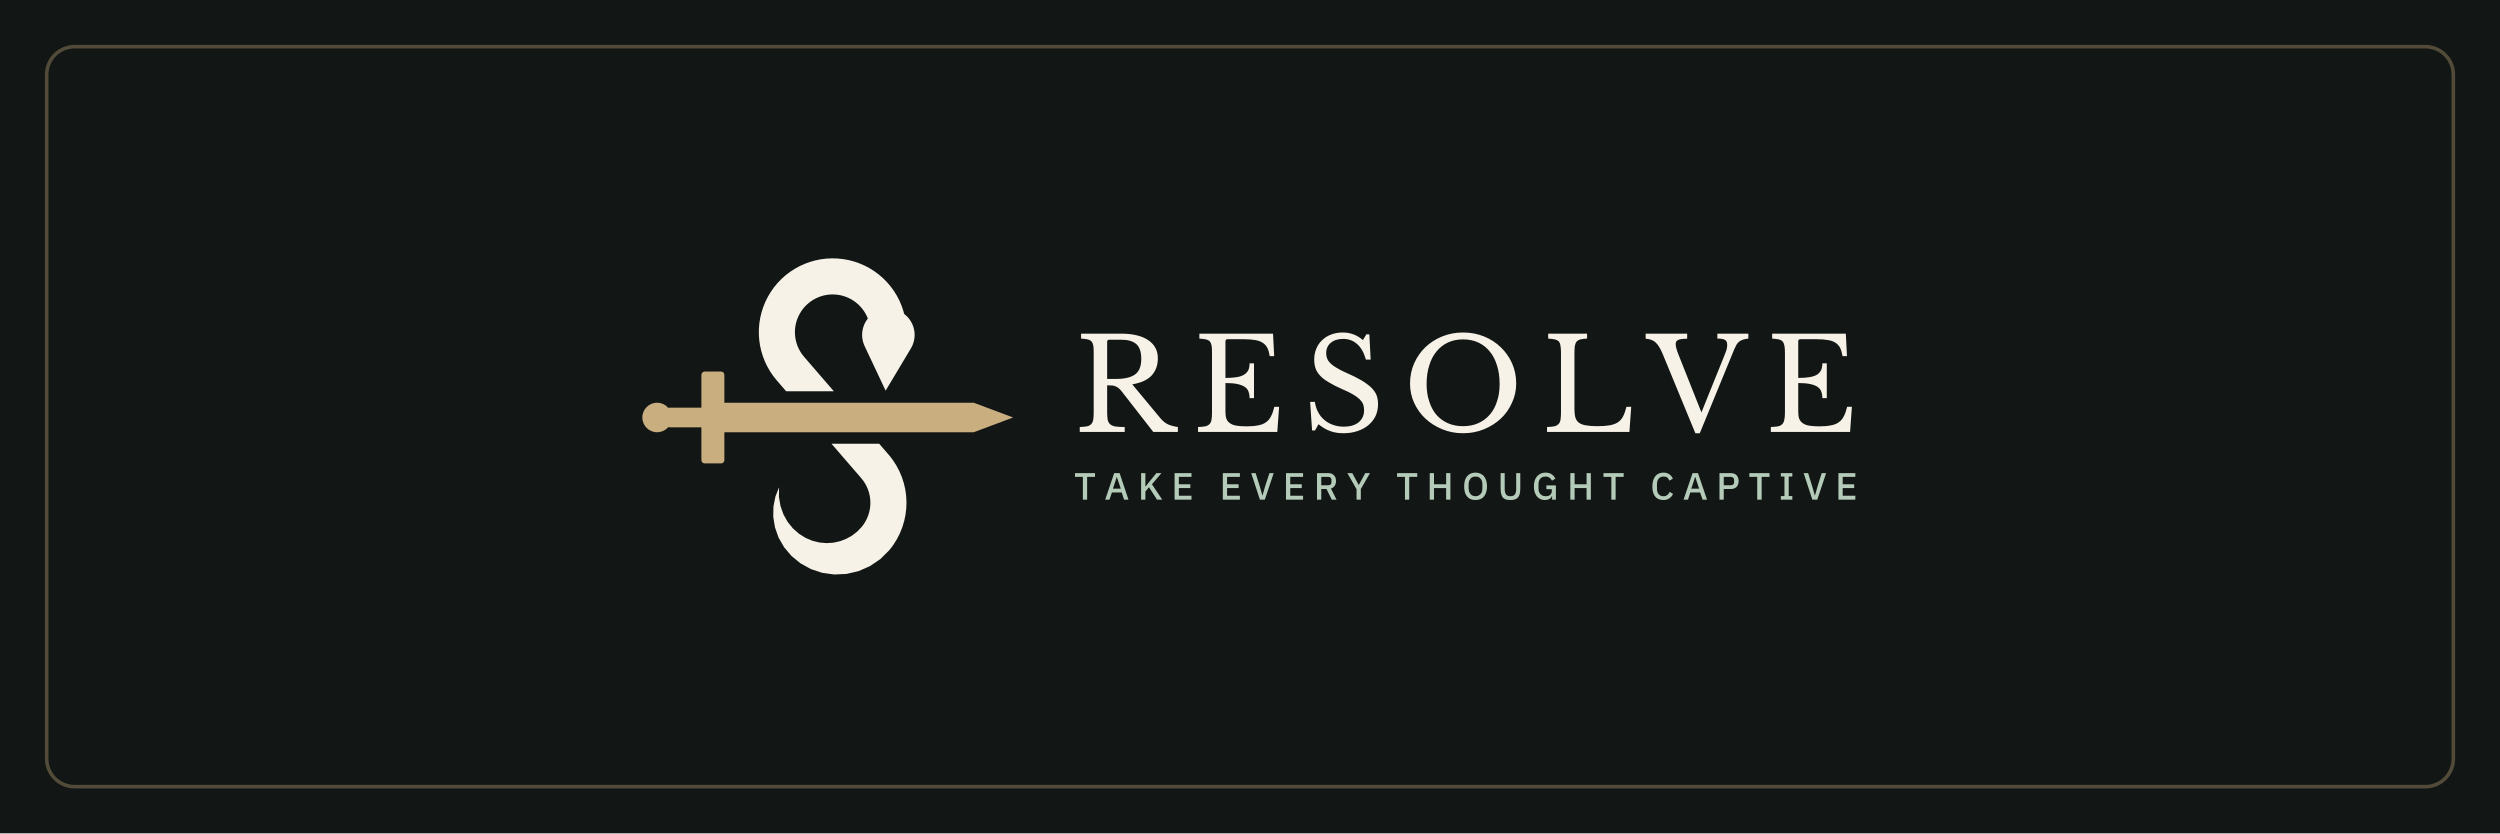
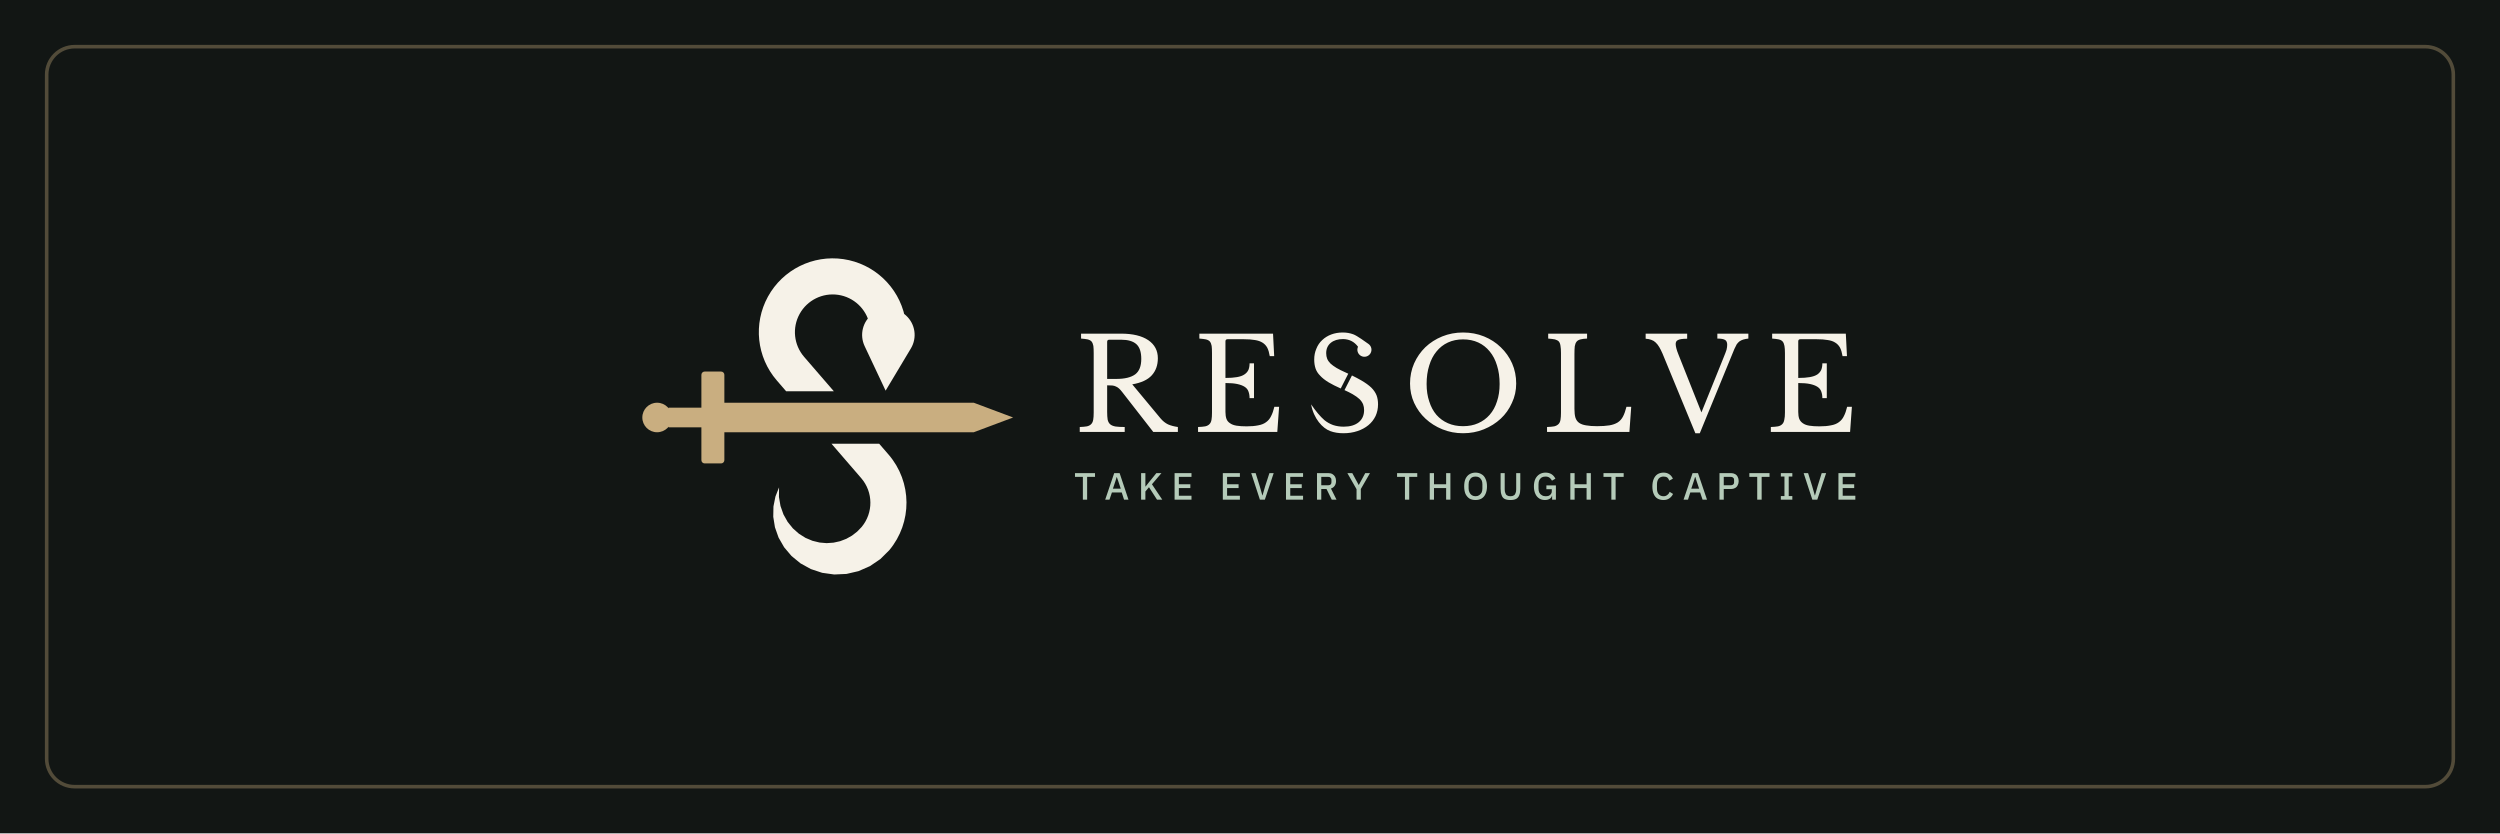
<svg xmlns="http://www.w3.org/2000/svg" viewBox="0 0 1500 500" role="img">
  <rect x="0" y="0" width="1500" height="500" fill="#121614" />
  <g transform="translate(373.581 124.482) scale(0.984456)">
    <g>
      <path fill="#F6F2E8" d="M93.95 105.42A45 45 0 1 1 172.02 66.64L150.5 71.22A23 23 0 1 0 110.6 91.04ZM162.05 150.58A45 45 0 0 1 162.47 208.93L145.62 194.78A23 23 0 0 0 145.4 164.96ZM93.95 105.42L110.6 91.04L128.71 112L99.64 112ZM145.4 164.96L162.05 150.58L156.36 144L127.29 144ZM160.28 111.64L147.49 84.5A16 16 0 1 1 175.69 85.9ZM162.47 208.93L157.04 214.31L150.73 218.59L143.78 221.64L136.43 223.35L128.95 223.69L121.62 222.67L114.69 220.37L108.39 216.89L102.91 212.4L98.43 207.1L95.04 201.2L92.83 194.93L91.8 188.52L91.92 182.21L93.13 176.18L95.31 170.63L95.33 170.63L95.27 176.42L96.21 181.94L98.01 187.06L100.58 191.64L103.77 195.59L107.44 198.84L111.46 201.37L115.69 203.15L120.02 204.21L124.33 204.58L128.53 204.29L132.55 203.4L136.32 201.95L139.78 200L142.9 197.59L145.62 194.78Z" />
      <path fill="#C9AE80" d="M62 119H214L238 128L214 137H62ZM50 100h10a2 2 0 0 1 2 2v52a2 2 0 0 1 -2 2h-10a2 2 0 0 1 -2 -2v-52a2 2 0 0 1 2 -2ZM28 122h20v12h-20ZM30 128a9 9 0 1 1 -18 0a9 9 0 1 1 18 0Z" />
    </g>
-     <path fill="#F6F2E8" d="M326.2 91.9Q326.2 98.2 322.5 102.3Q318.8 106.4 310.6 107.8L327.8 128.5Q329.9 131 332.4 132.2Q334.9 133.3 338.4 133.8V136.8H323.4L304.4 112.4Q303.4 111.1 302.5 110.3Q301.6 109.5 300.6 109.1Q299.6 108.6 298.4 108.5Q297.1 108.4 295.3 108.4V124.6Q295.3 127.4 295.6 129.3Q296 131.1 297.1 132.1Q298.2 133.1 300.4 133.5Q302.5 133.8 306 133.8V136.8H278.6V133.8Q281.3 133.7 283 133.4Q284.7 133 285.6 132Q286.5 131.1 286.8 129.4Q287.1 127.7 287.1 125V88.8Q287.1 86 286.9 84.4Q286.6 82.7 285.8 81.7Q285 80.8 283.4 80.4Q281.9 80.1 279.4 79.9V76.9H303.8Q314.5 76.9 320.4 80.9Q326.2 84.9 326.2 91.9ZM295.3 104.5H300.8Q308.6 104.5 312.4 101.7Q316.1 98.9 316.1 92.3Q316.1 86 313.1 83.3Q310.1 80.6 303.8 80.6H296.6Q295.3 80.6 295.3 81.9ZM367.4 103.9Q371.6 103.9 374.4 103.4Q377.3 102.9 378.9 101.8Q380.6 100.7 381.4 99Q382.1 97.3 382.1 95H384.8V116.2H382.1Q382.1 113.9 381.4 112.1Q380.8 110.4 379.1 109.3Q377.4 108.2 374.6 107.6Q371.8 107 367.4 107V124.6Q367.4 127.1 368 128.8Q368.6 130.5 370.2 131.5Q371.7 132.6 374.2 133Q376.7 133.4 380.3 133.4Q384.4 133.4 387.3 132.8Q390.2 132.3 392.1 130.9Q394.1 129.5 395.2 127.2Q396.4 124.9 397.2 121.5H400.1L399 136.8H350.7V133.8Q353.4 133.7 355.1 133.4Q356.8 133 357.7 132Q358.6 131.1 358.9 129.4Q359.2 127.7 359.2 125V88.8Q359.2 86 359 84.4Q358.7 82.7 357.9 81.7Q357.1 80.8 355.5 80.4Q354 80.1 351.5 79.9V76.9H396.4L397.1 90.6H394.4Q393.9 87.5 392.9 85.5Q391.8 83.5 390 82.4Q388.1 81.2 385.4 80.8Q382.6 80.3 378.6 80.3H368.7Q367.4 80.3 367.4 81.6ZM419 118.5H421.9Q422.4 122 423.9 124.8Q425.4 127.6 427.7 129.5Q430 131.5 433 132.5Q436 133.6 439.5 133.6Q445.3 133.6 448.6 130.9Q451.9 128.1 451.9 123.5Q451.9 121.5 451.3 119.9Q450.6 118.3 449.1 116.8Q447.5 115.3 444.9 113.8Q442.3 112.3 438.3 110.6Q433.5 108.5 430.3 106.5Q427 104.6 425.1 102.5Q423.1 100.4 422.3 98Q421.5 95.7 421.5 92.6Q421.5 89.1 422.8 86Q424 83 426.4 80.8Q428.7 78.6 431.9 77.4Q435.1 76.2 438.9 76.2Q442.3 76.2 445.3 77.3Q448.2 78.3 451.2 80.8L453.3 77.3H455.1L455.9 92.7H453Q451.2 86.3 447.6 83.2Q444.1 80.1 439.1 80.1Q434.4 80.1 431.6 82.5Q428.8 84.8 428.8 88.8Q428.8 90.6 429.4 92.1Q430 93.6 431.4 95Q432.8 96.4 435.1 97.7Q437.3 99.1 440.7 100.6Q446.4 103.1 450.2 105.3Q454 107.6 456.3 109.8Q458.5 112 459.5 114.4Q460.4 116.9 460.4 119.9Q460.4 123.8 458.9 127.1Q457.3 130.3 454.5 132.7Q451.7 135 447.8 136.3Q443.9 137.6 439.3 137.6Q434.8 137.6 431.3 136.3Q427.8 135.1 424.1 132.1L422 135.9H420.2ZM512.2 76.2Q519.1 76.2 525 78.6Q530.9 81 535.2 85.2Q539.6 89.4 542.1 95Q544.6 100.7 544.6 107.3Q544.6 113.6 542 119.1Q539.5 124.7 535.2 128.7Q530.8 132.8 524.9 135.2Q519 137.6 512.2 137.6Q505.5 137.6 499.6 135.2Q493.7 132.8 489.3 128.7Q485 124.7 482.4 119.1Q479.9 113.6 479.9 107.3Q479.9 100.7 482.4 95Q484.9 89.4 489.2 85.2Q493.6 81 499.5 78.6Q505.4 76.2 512.2 76.2ZM512.2 133.3Q517.4 133.3 521.4 131.5Q525.5 129.7 528.4 126.4Q531.4 123 532.9 118.2Q534.5 113.5 534.5 107.6Q534.5 101.3 532.9 96.3Q531.4 91.3 528.5 87.8Q525.6 84.2 521.5 82.3Q517.4 80.4 512.2 80.4Q507.1 80.4 503 82.3Q498.9 84.2 496 87.8Q493.1 91.3 491.6 96.3Q490 101.3 490 107.6Q490 113.5 491.6 118.2Q493.1 123 496 126.4Q498.9 129.7 503 131.5Q507.1 133.3 512.2 133.3ZM613.6 136.8H563.4V133.8Q566.1 133.7 567.8 133.4Q569.4 133 570.4 132Q571.3 131.1 571.6 129.4Q571.9 127.7 571.9 125V88.8Q571.9 86 571.6 84.4Q571.4 82.7 570.6 81.7Q569.7 80.8 568.2 80.4Q566.6 80.1 564.1 79.9V76.9H587.8V79.9Q585.3 80 583.8 80.4Q582.2 80.8 581.4 81.8Q580.6 82.8 580.3 84.6Q580.1 86.3 580.1 89.3V122.8Q580.1 126.1 580.7 128.1Q581.4 130.2 583 131.3Q584.6 132.4 587.2 132.8Q589.9 133.3 593.9 133.3Q598.3 133.3 601.4 132.8Q604.4 132.3 606.5 131Q608.5 129.7 609.7 127.4Q610.9 125.1 611.8 121.5H614.7ZM657.5 124.9 671.1 91.2Q672.3 88.3 672.8 86.7Q673.2 85 673.2 83.7Q673.2 81.6 672 80.8Q670.7 79.9 667.2 79.9V76.9H686.1V79.9Q684.3 80.1 683 80.5Q681.7 80.9 680.7 81.6Q679.8 82.3 679 83.4Q678.3 84.6 677.6 86.2L656.5 137.6H653.8L633.8 89.1Q632.8 86.8 631.8 85.1Q630.8 83.4 629.6 82.3Q628.5 81.2 627 80.7Q625.5 80.1 623.5 80V76.9H648.8V80Q646.7 80 645.3 80.2Q643.9 80.4 643.2 80.8Q642.4 81.2 642.1 81.8Q641.8 82.5 641.8 83.2Q641.8 84.3 642.2 85.8Q642.5 87.2 643.6 89.9ZM716.5 103.9Q720.7 103.9 723.5 103.4Q726.4 102.9 728.1 101.8Q729.7 100.7 730.5 99Q731.2 97.3 731.2 95H733.9V116.2H731.2Q731.2 113.9 730.5 112.1Q729.9 110.4 728.2 109.3Q726.5 108.2 723.7 107.6Q720.9 107 716.5 107V124.6Q716.5 127.1 717.1 128.8Q717.8 130.5 719.3 131.5Q720.8 132.6 723.3 133Q725.8 133.4 729.4 133.4Q733.5 133.4 736.4 132.8Q739.3 132.3 741.2 130.9Q743.2 129.5 744.3 127.2Q745.5 124.9 746.3 121.5H749.2L748.1 136.8H699.8V133.8Q702.5 133.7 704.2 133.4Q705.9 133 706.8 132Q707.7 131.1 708 129.4Q708.4 127.7 708.4 125V88.8Q708.4 86 708.1 84.4Q707.8 82.7 707 81.7Q706.2 80.8 704.6 80.4Q703.1 80.1 700.6 79.9V76.9H745.5L746.2 90.6H743.5Q743 87.5 742 85.5Q740.9 83.5 739.1 82.4Q737.3 81.2 734.5 80.8Q731.7 80.3 727.7 80.3H717.8Q716.5 80.3 716.5 81.6Z" />
+     <path fill="#F6F2E8" d="M326.2 91.9Q326.2 98.2 322.5 102.3Q318.8 106.4 310.6 107.8L327.8 128.5Q329.9 131 332.4 132.2Q334.9 133.3 338.4 133.8V136.8H323.4L304.4 112.4Q303.4 111.1 302.5 110.3Q301.6 109.5 300.6 109.1Q299.6 108.6 298.4 108.5Q297.1 108.4 295.3 108.4V124.6Q295.3 127.4 295.6 129.3Q296 131.1 297.1 132.1Q298.2 133.1 300.4 133.5Q302.5 133.8 306 133.8V136.8H278.6V133.8Q281.3 133.7 283 133.4Q284.7 133 285.6 132Q286.5 131.1 286.8 129.4Q287.1 127.7 287.1 125V88.8Q287.1 86 286.9 84.4Q286.6 82.7 285.8 81.7Q285 80.8 283.4 80.4Q281.9 80.1 279.4 79.9V76.9H303.8Q314.5 76.9 320.4 80.9Q326.2 84.9 326.2 91.9ZM295.3 104.5H300.8Q308.6 104.5 312.4 101.7Q316.1 98.9 316.1 92.3Q316.1 86 313.1 83.3Q310.1 80.6 303.8 80.6H296.6Q295.3 80.6 295.3 81.9ZM367.4 103.9Q371.6 103.9 374.4 103.4Q377.3 102.9 378.9 101.8Q380.6 100.7 381.4 99Q382.1 97.3 382.1 95H384.8V116.2H382.1Q382.1 113.9 381.4 112.1Q380.8 110.4 379.1 109.3Q377.4 108.2 374.6 107.6Q371.8 107 367.4 107V124.6Q367.4 127.1 368 128.8Q368.6 130.5 370.2 131.5Q371.7 132.6 374.2 133Q376.7 133.4 380.3 133.4Q384.4 133.4 387.3 132.8Q390.2 132.3 392.1 130.9Q394.1 129.5 395.2 127.2Q396.4 124.9 397.2 121.5H400.1L399 136.8H350.7V133.8Q353.4 133.7 355.1 133.4Q356.8 133 357.7 132Q358.6 131.1 358.9 129.4Q359.2 127.7 359.2 125V88.8Q359.2 86 359 84.4Q358.7 82.7 357.9 81.7Q357.1 80.8 355.5 80.4Q354 80.1 351.5 79.9V76.9H396.4L397.1 90.6H394.4Q393.9 87.5 392.9 85.5Q391.8 83.5 390 82.4Q388.1 81.2 385.4 80.8Q382.6 80.3 378.6 80.3H368.7Q367.4 80.3 367.4 81.6ZM419.6 120Q424 126.4 427.7 129.6Q430 131.5 433 132.6Q436 133.6 439.5 133.6Q445.3 133.6 448.6 130.9Q451.9 128.2 451.9 123.5Q451.9 121.6 451.3 120Q450.6 118.3 449.1 116.8Q447.5 115.3 444.9 113.8Q442.86 112.62 439.95 111.32L444.5 102.39Q447.75 103.98 450.2 105.4Q454 107.6 456.3 109.8Q458.5 112 459.5 114.5Q460.4 116.9 460.4 120Q460.4 123.8 458.9 127.1Q457.3 130.4 454.5 132.7Q451.7 135 447.8 136.3Q443.9 137.6 439.3 137.6Q434.8 137.6 431.3 136.3C426.6 134.6 421.2 128.8 419.6 120ZM437.66 110.32Q433.28 108.37 430.3 106.6Q427 104.6 425.1 102.5Q423.1 100.5 422.3 98.1Q421.5 95.7 421.5 92.7Q421.5 89.1 422.8 86.1Q424 83 426.4 80.8Q428.7 78.6 431.9 77.4Q435.1 76.2 438.9 76.2Q442.3 76.2 445.3 77.3C447.74 78.19 452.76 81.92 454.57 83.18A4.3 4.3 0 1 1 448.2 84.88Q444.8 80.3 439.1 80.2Q434.4 80.2 431.6 82.5Q428.8 84.8 428.8 88.8Q428.8 90.7 429.4 92.2Q430 93.7 431.4 95.1Q432.8 96.4 435.1 97.8Q437.3 99.1 440.7 100.6Q441.49 100.96 442.25 101.31L437.66 110.32ZM512.2 76.2Q519.1 76.2 525 78.6Q530.9 81 535.2 85.2Q539.6 89.4 542.1 95Q544.6 100.7 544.6 107.3Q544.6 113.6 542 119.1Q539.5 124.7 535.2 128.7Q530.8 132.8 524.9 135.2Q519 137.6 512.2 137.6Q505.5 137.6 499.6 135.2Q493.7 132.8 489.3 128.7Q485 124.7 482.4 119.1Q479.9 113.6 479.9 107.3Q479.9 100.7 482.4 95Q484.9 89.4 489.2 85.2Q493.6 81 499.5 78.6Q505.4 76.2 512.2 76.2ZM512.2 133.3Q517.4 133.3 521.4 131.5Q525.5 129.7 528.4 126.4Q531.4 123 532.9 118.2Q534.5 113.5 534.5 107.6Q534.5 101.3 532.9 96.3Q531.4 91.3 528.5 87.8Q525.6 84.2 521.5 82.3Q517.4 80.4 512.2 80.4Q507.1 80.4 503 82.3Q498.9 84.2 496 87.8Q493.1 91.3 491.6 96.3Q490 101.3 490 107.6Q490 113.5 491.6 118.2Q493.1 123 496 126.4Q498.9 129.7 503 131.5Q507.1 133.3 512.2 133.3ZM613.6 136.8H563.4V133.8Q566.1 133.7 567.8 133.4Q569.4 133 570.4 132Q571.3 131.1 571.6 129.4Q571.9 127.7 571.9 125V88.8Q571.9 86 571.6 84.4Q571.4 82.7 570.6 81.7Q569.7 80.8 568.2 80.4Q566.6 80.1 564.1 79.9V76.9H587.8V79.9Q585.3 80 583.8 80.4Q582.2 80.8 581.4 81.8Q580.6 82.8 580.3 84.6Q580.1 86.3 580.1 89.3V122.8Q580.1 126.1 580.7 128.1Q581.4 130.2 583 131.3Q584.6 132.4 587.2 132.8Q589.9 133.3 593.9 133.3Q598.3 133.3 601.4 132.8Q604.4 132.3 606.5 131Q608.5 129.7 609.7 127.4Q610.9 125.1 611.8 121.5H614.7ZM657.5 124.9 671.1 91.2Q672.3 88.3 672.8 86.7Q673.2 85 673.2 83.7Q673.2 81.6 672 80.8Q670.7 79.9 667.2 79.9V76.9H686.1V79.9Q684.3 80.1 683 80.5Q681.7 80.9 680.7 81.6Q679.8 82.3 679 83.4Q678.3 84.6 677.6 86.2L656.5 137.6H653.8L633.8 89.1Q632.8 86.8 631.8 85.1Q630.8 83.4 629.6 82.3Q628.5 81.2 627 80.7Q625.5 80.1 623.5 80V76.9H648.8V80Q646.7 80 645.3 80.2Q643.9 80.4 643.2 80.8Q642.4 81.2 642.1 81.8Q641.8 82.5 641.8 83.2Q641.8 84.3 642.2 85.8Q642.5 87.2 643.6 89.9ZM716.5 103.9Q720.7 103.9 723.5 103.4Q726.4 102.9 728.1 101.8Q729.7 100.7 730.5 99Q731.2 97.3 731.2 95H733.9V116.2H731.2Q731.2 113.9 730.5 112.1Q729.9 110.4 728.2 109.3Q726.5 108.2 723.7 107.6Q720.9 107 716.5 107V124.6Q716.5 127.1 717.1 128.8Q717.8 130.5 719.3 131.5Q720.8 132.6 723.3 133Q725.8 133.4 729.4 133.4Q733.5 133.4 736.4 132.8Q739.3 132.3 741.2 130.9Q743.2 129.5 744.3 127.2Q745.5 124.9 746.3 121.5H749.2L748.1 136.8H699.8V133.8Q702.5 133.7 704.2 133.4Q705.9 133 706.8 132Q707.7 131.1 708 129.4Q708.4 127.7 708.4 125V88.8Q708.4 86 708.1 84.4Q707.8 82.7 707 81.7Q706.2 80.8 704.6 80.4Q703.1 80.1 700.6 79.9V76.9H745.5L746.2 90.6H743.5Q743 87.5 742 85.5Q740.9 83.5 739.1 82.4Q737.3 81.2 734.5 80.8Q731.7 80.3 727.7 80.3H717.8Q716.5 80.3 716.5 81.6Z" />
    <path fill="#B5CBB9" d="M287.9 164.2H283.1V178.1H280.5V164.2H275.7V161.9H287.9ZM308.3 178.1H305.6L304.2 173.7H298.2L296.7 178.1H294.1L299.6 161.9H302.9ZM303.6 171.4 302 166.6 301.2 164.3H301.1L300.4 166.6L298.8 171.4ZM325.7 178.1 320.8 170.5 318.6 173.1V178.1H316V161.9H318.6V170.1H318.7L321 167.2L325.3 161.9H328.4L322.6 168.7L328.9 178.1ZM346.7 178.1H336.4V161.9H346.7V164.2H339V168.7H346V171H339V175.7H346.7ZM376.2 178.1H365.8V161.9H376.2V164.2H368.4V168.7H375.4V171H368.4V175.7H376.2ZM391.4 178.1H388.4L383.1 161.9H385.8L388.3 169.9L389.9 175.5H390L391.6 169.9L394.2 161.9H396.8ZM414.7 178.1H404.3V161.9H414.7V164.2H406.9V168.7H413.9V171H406.9V175.7H414.7ZM425.8 171.6V178.1H423.2V161.9H430.1Q431.6 161.9 432.6 162.5Q433.6 163.1 434.2 164.1Q434.8 165.2 434.8 166.7Q434.8 168.4 434 169.6Q433.2 170.8 431.7 171.3L435.1 178.1H432.2L429 171.6ZM425.8 169.3H429.9Q430.6 169.3 431.1 169.1Q431.5 168.9 431.8 168.4Q432 168 432 167.3V166.2Q432 165.5 431.8 165.1Q431.5 164.7 431.1 164.4Q430.6 164.2 429.9 164.2H425.8ZM449.9 178.1H447.3V171.7L441.7 161.9H444.7L448.6 169.1H448.7L452.6 161.9H455.5L449.9 171.6ZM484.3 164.2H479.4V178.1H476.8V164.2H472V161.9H484.3ZM501.9 178.1V171H494.5V178.1H491.9V161.9H494.5V168.7H501.9V161.9H504.5V178.1ZM519.8 178.3Q517.7 178.3 516.1 177.4Q514.6 176.4 513.7 174.6Q512.9 172.7 512.9 170Q512.9 167.2 513.7 165.4Q514.6 163.5 516.1 162.6Q517.7 161.6 519.8 161.6Q521.9 161.6 523.5 162.6Q525.1 163.5 525.9 165.4Q526.8 167.2 526.8 170Q526.8 172.7 525.9 174.6Q525.1 176.4 523.5 177.4Q521.9 178.3 519.8 178.3ZM519.8 176Q521.1 176 522 175.4Q522.9 174.8 523.5 173.8Q524 172.7 524 171.3V168.7Q524 167.2 523.5 166.2Q522.9 165.1 522 164.5Q521.1 164 519.8 164Q518.6 164 517.6 164.5Q516.7 165.1 516.2 166.2Q515.6 167.2 515.6 168.7V171.3Q515.6 172.7 516.2 173.8Q516.7 174.8 517.6 175.4Q518.6 176 519.8 176ZM535.1 161.9H537.6V171.9Q537.6 173.2 538 174.1Q538.3 175.1 539.1 175.5Q539.8 176 541.1 176Q542.4 176 543.1 175.5Q543.9 175.1 544.2 174.1Q544.6 173.2 544.6 171.9V161.9H547.1V171.4Q547.1 173.8 546.5 175.3Q545.9 176.9 544.6 177.6Q543.3 178.3 541.1 178.3Q538.8 178.3 537.5 177.6Q536.2 176.9 535.7 175.3Q535.1 173.8 535.1 171.4ZM566.5 178.1V175.6H566.4Q566.2 176.8 565.1 177.5Q563.9 178.3 562.1 178.3Q560.2 178.3 558.7 177.4Q557.1 176.4 556.3 174.6Q555.4 172.7 555.4 170Q555.4 167.3 556.3 165.4Q557.2 163.6 558.8 162.6Q560.4 161.6 562.5 161.6Q564.6 161.6 566.2 162.6Q567.7 163.6 568.5 165.3L566.4 166.5Q565.9 165.4 564.9 164.7Q564 164 562.5 164Q561.2 164 560.2 164.5Q559.3 165.1 558.7 166.1Q558.2 167.2 558.2 168.7V171.3Q558.2 172.8 558.7 173.8Q559.3 174.9 560.3 175.4Q561.2 176 562.6 176Q563.6 176 564.5 175.7Q565.3 175.3 565.8 174.6Q566.3 174 566.3 172.9V171.7H563V169.4H568.8V178.1ZM587.5 178.1V171H580.2V178.1H577.6V161.9H580.2V168.7H587.5V161.9H590.1V178.1ZM610.1 164.2H605.2V178.1H602.6V164.2H597.8V161.9H610.1ZM634.4 178.3Q632.3 178.3 630.7 177.4Q629.2 176.5 628.4 174.6Q627.6 172.8 627.6 170.1Q627.6 167.4 628.4 165.5Q629.2 163.6 630.7 162.6Q632.3 161.6 634.4 161.6Q636.5 161.6 637.9 162.6Q639.3 163.5 640.1 165.3L637.9 166.5Q637.5 165.3 636.7 164.6Q635.8 164 634.4 164Q632.5 164 631.4 165.3Q630.4 166.6 630.4 168.8V171.3Q630.4 173.5 631.4 174.7Q632.5 176 634.4 176Q635.8 176 636.7 175.2Q637.7 174.5 638.1 173.3L640.2 174.6Q639.4 176.3 637.9 177.3Q636.5 178.3 634.4 178.3ZM660.9 178.1H658.2L656.7 173.7H650.7L649.3 178.1H646.6L652.1 161.9H655.4ZM656.1 171.4 654.5 166.6 653.8 164.3H653.6L652.9 166.6L651.3 171.4ZM671.1 178.1H668.5V161.9H675.5Q676.9 161.9 678 162.5Q679.1 163.1 679.6 164.2Q680.2 165.3 680.2 166.8Q680.2 168.2 679.6 169.3Q679.1 170.4 678 171Q676.9 171.6 675.5 171.6H671.1ZM671.1 164.2V169.3H675.3Q675.9 169.3 676.4 169.1Q676.9 168.9 677.2 168.4Q677.4 168 677.4 167.3V166.2Q677.4 165.5 677.2 165.1Q676.9 164.7 676.4 164.4Q675.9 164.2 675.3 164.2ZM699 164.2H694.2V178.1H691.5V164.2H686.7V161.9H699ZM712.9 178.1H705.9V175.9H708.1V164H705.9V161.9H712.9V164H710.7V175.9H712.9ZM728.1 178.1H725.1L719.8 161.9H722.5L725 169.9L726.6 175.5H726.7L728.3 169.9L730.8 161.9H733.5ZM751.3 178.1H741V161.9H751.3V164.2H743.6V168.7H750.6V171H743.6V175.7H751.3Z" />
  </g>
  <rect x="28" y="28" width="1444" height="444" rx="16.8" fill="none" stroke="#C9AE80" stroke-opacity="0.35" stroke-width="2.143" />
</svg>
